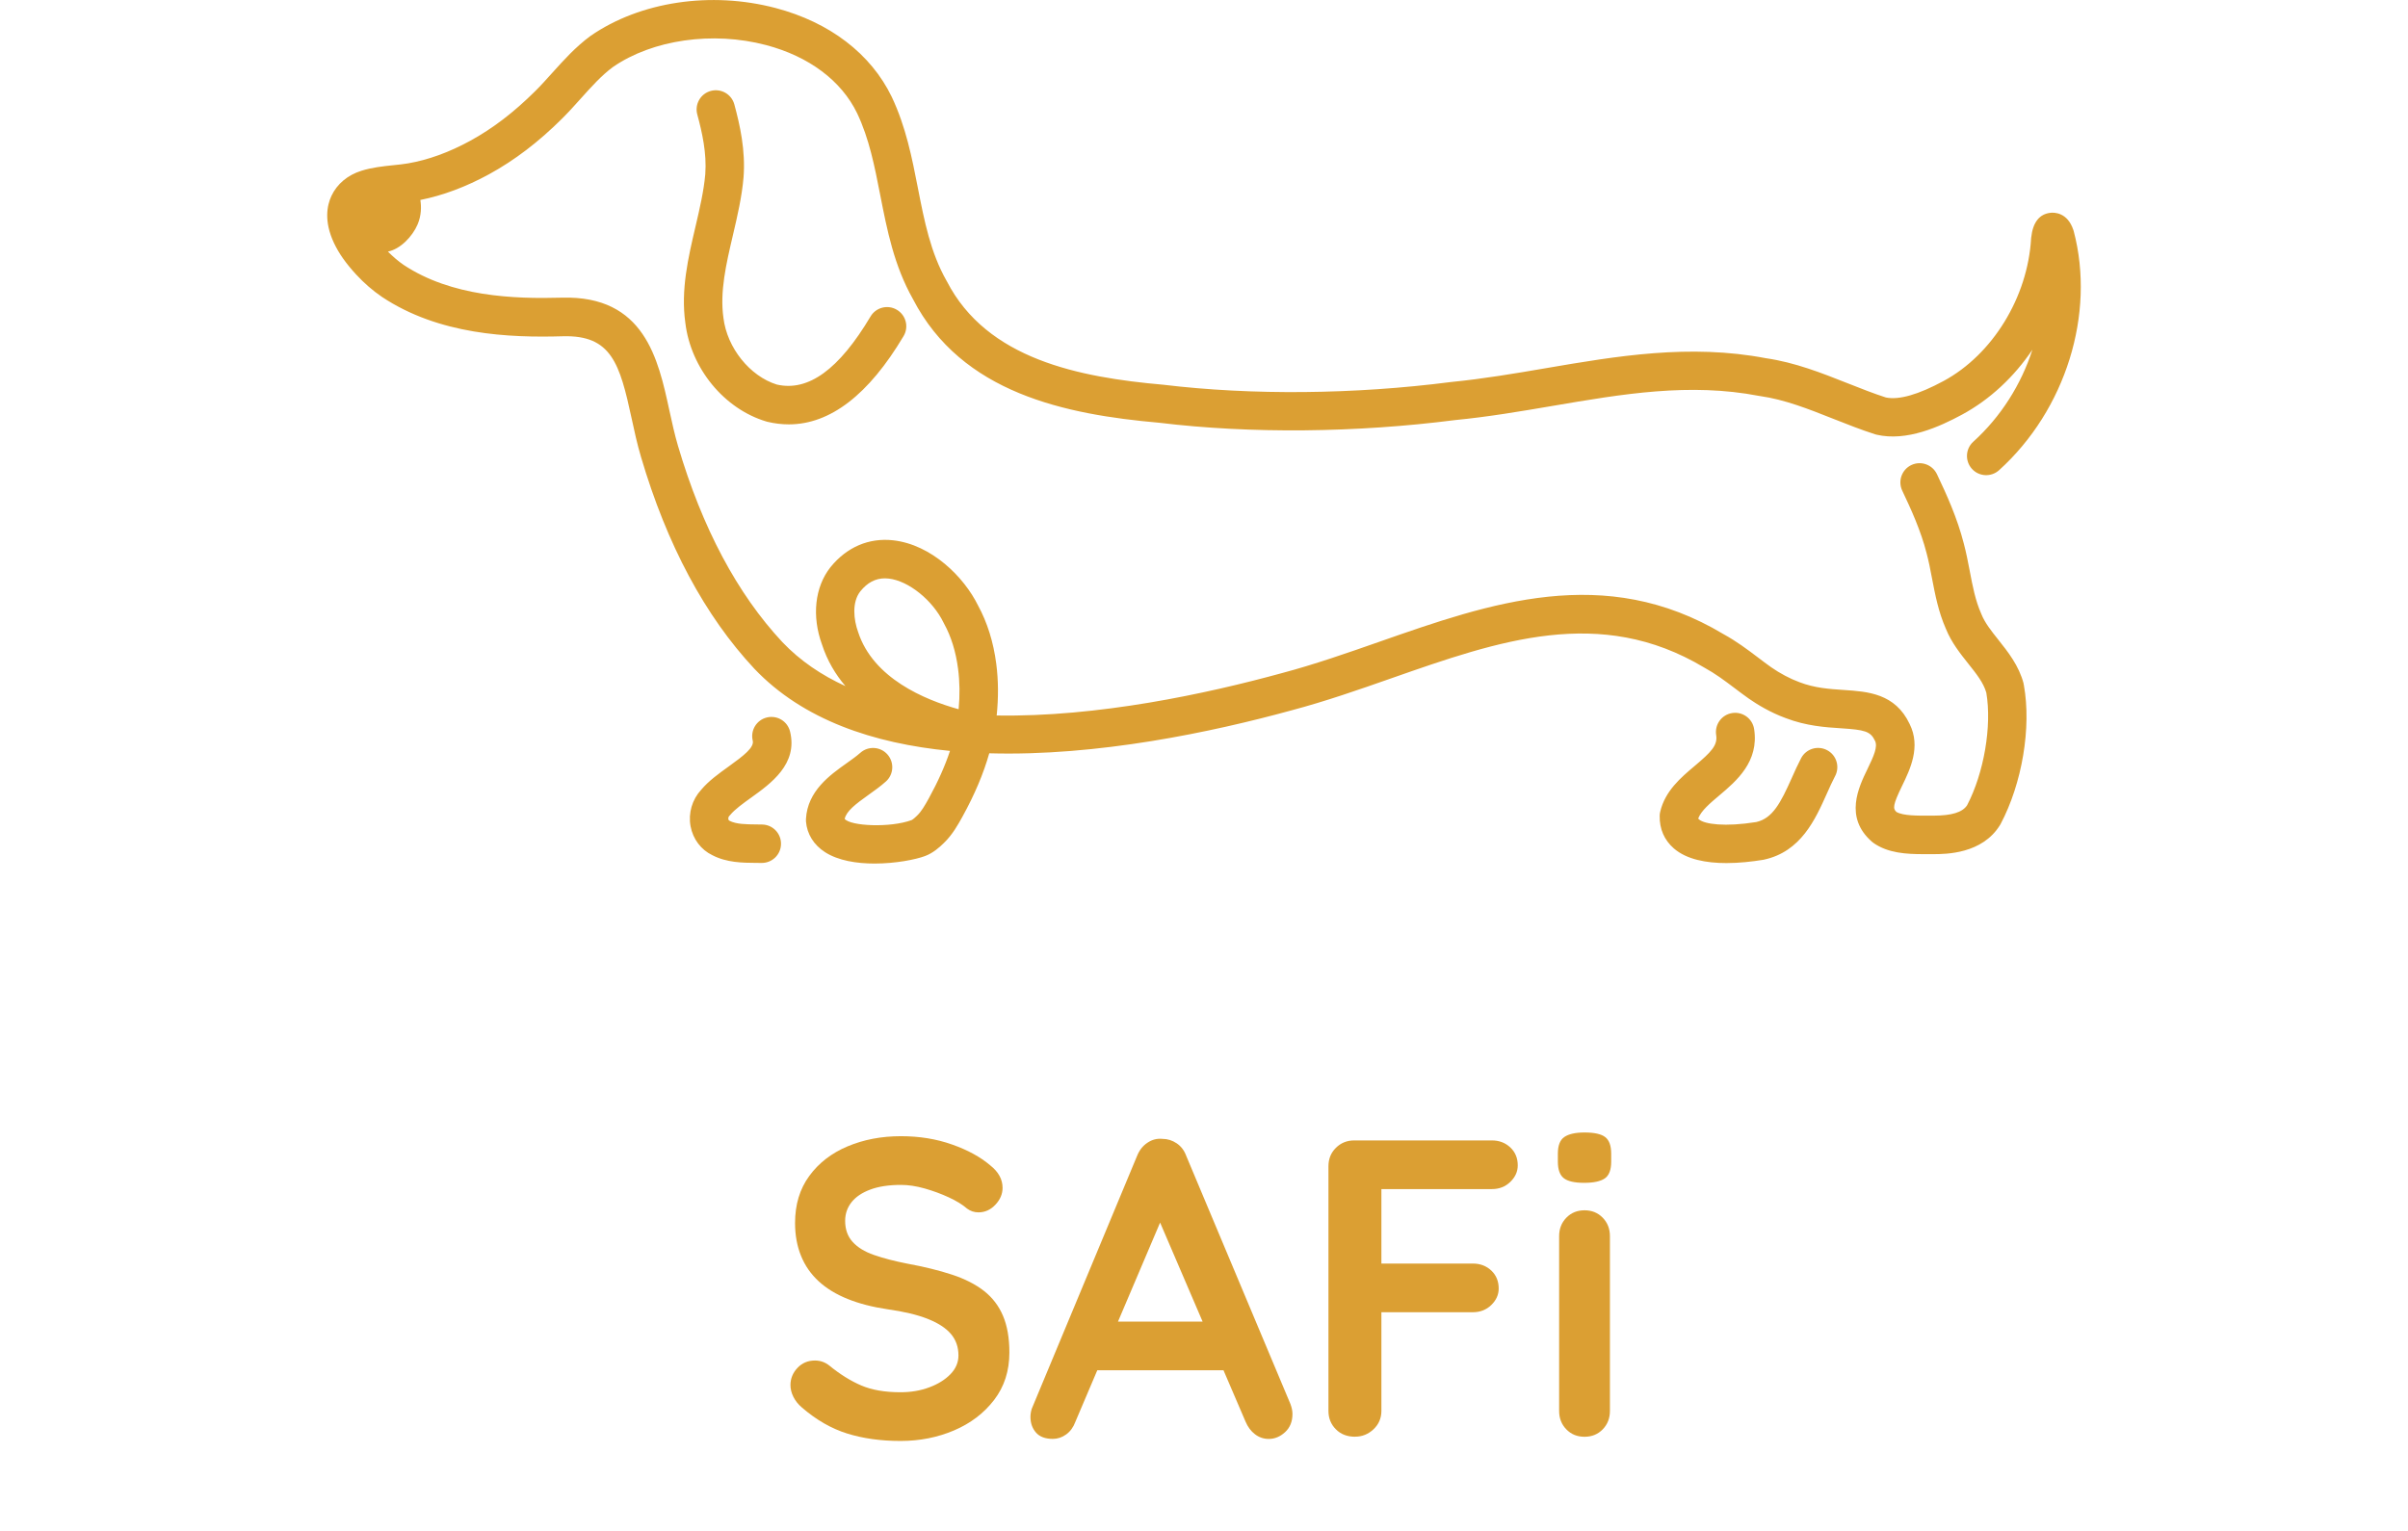
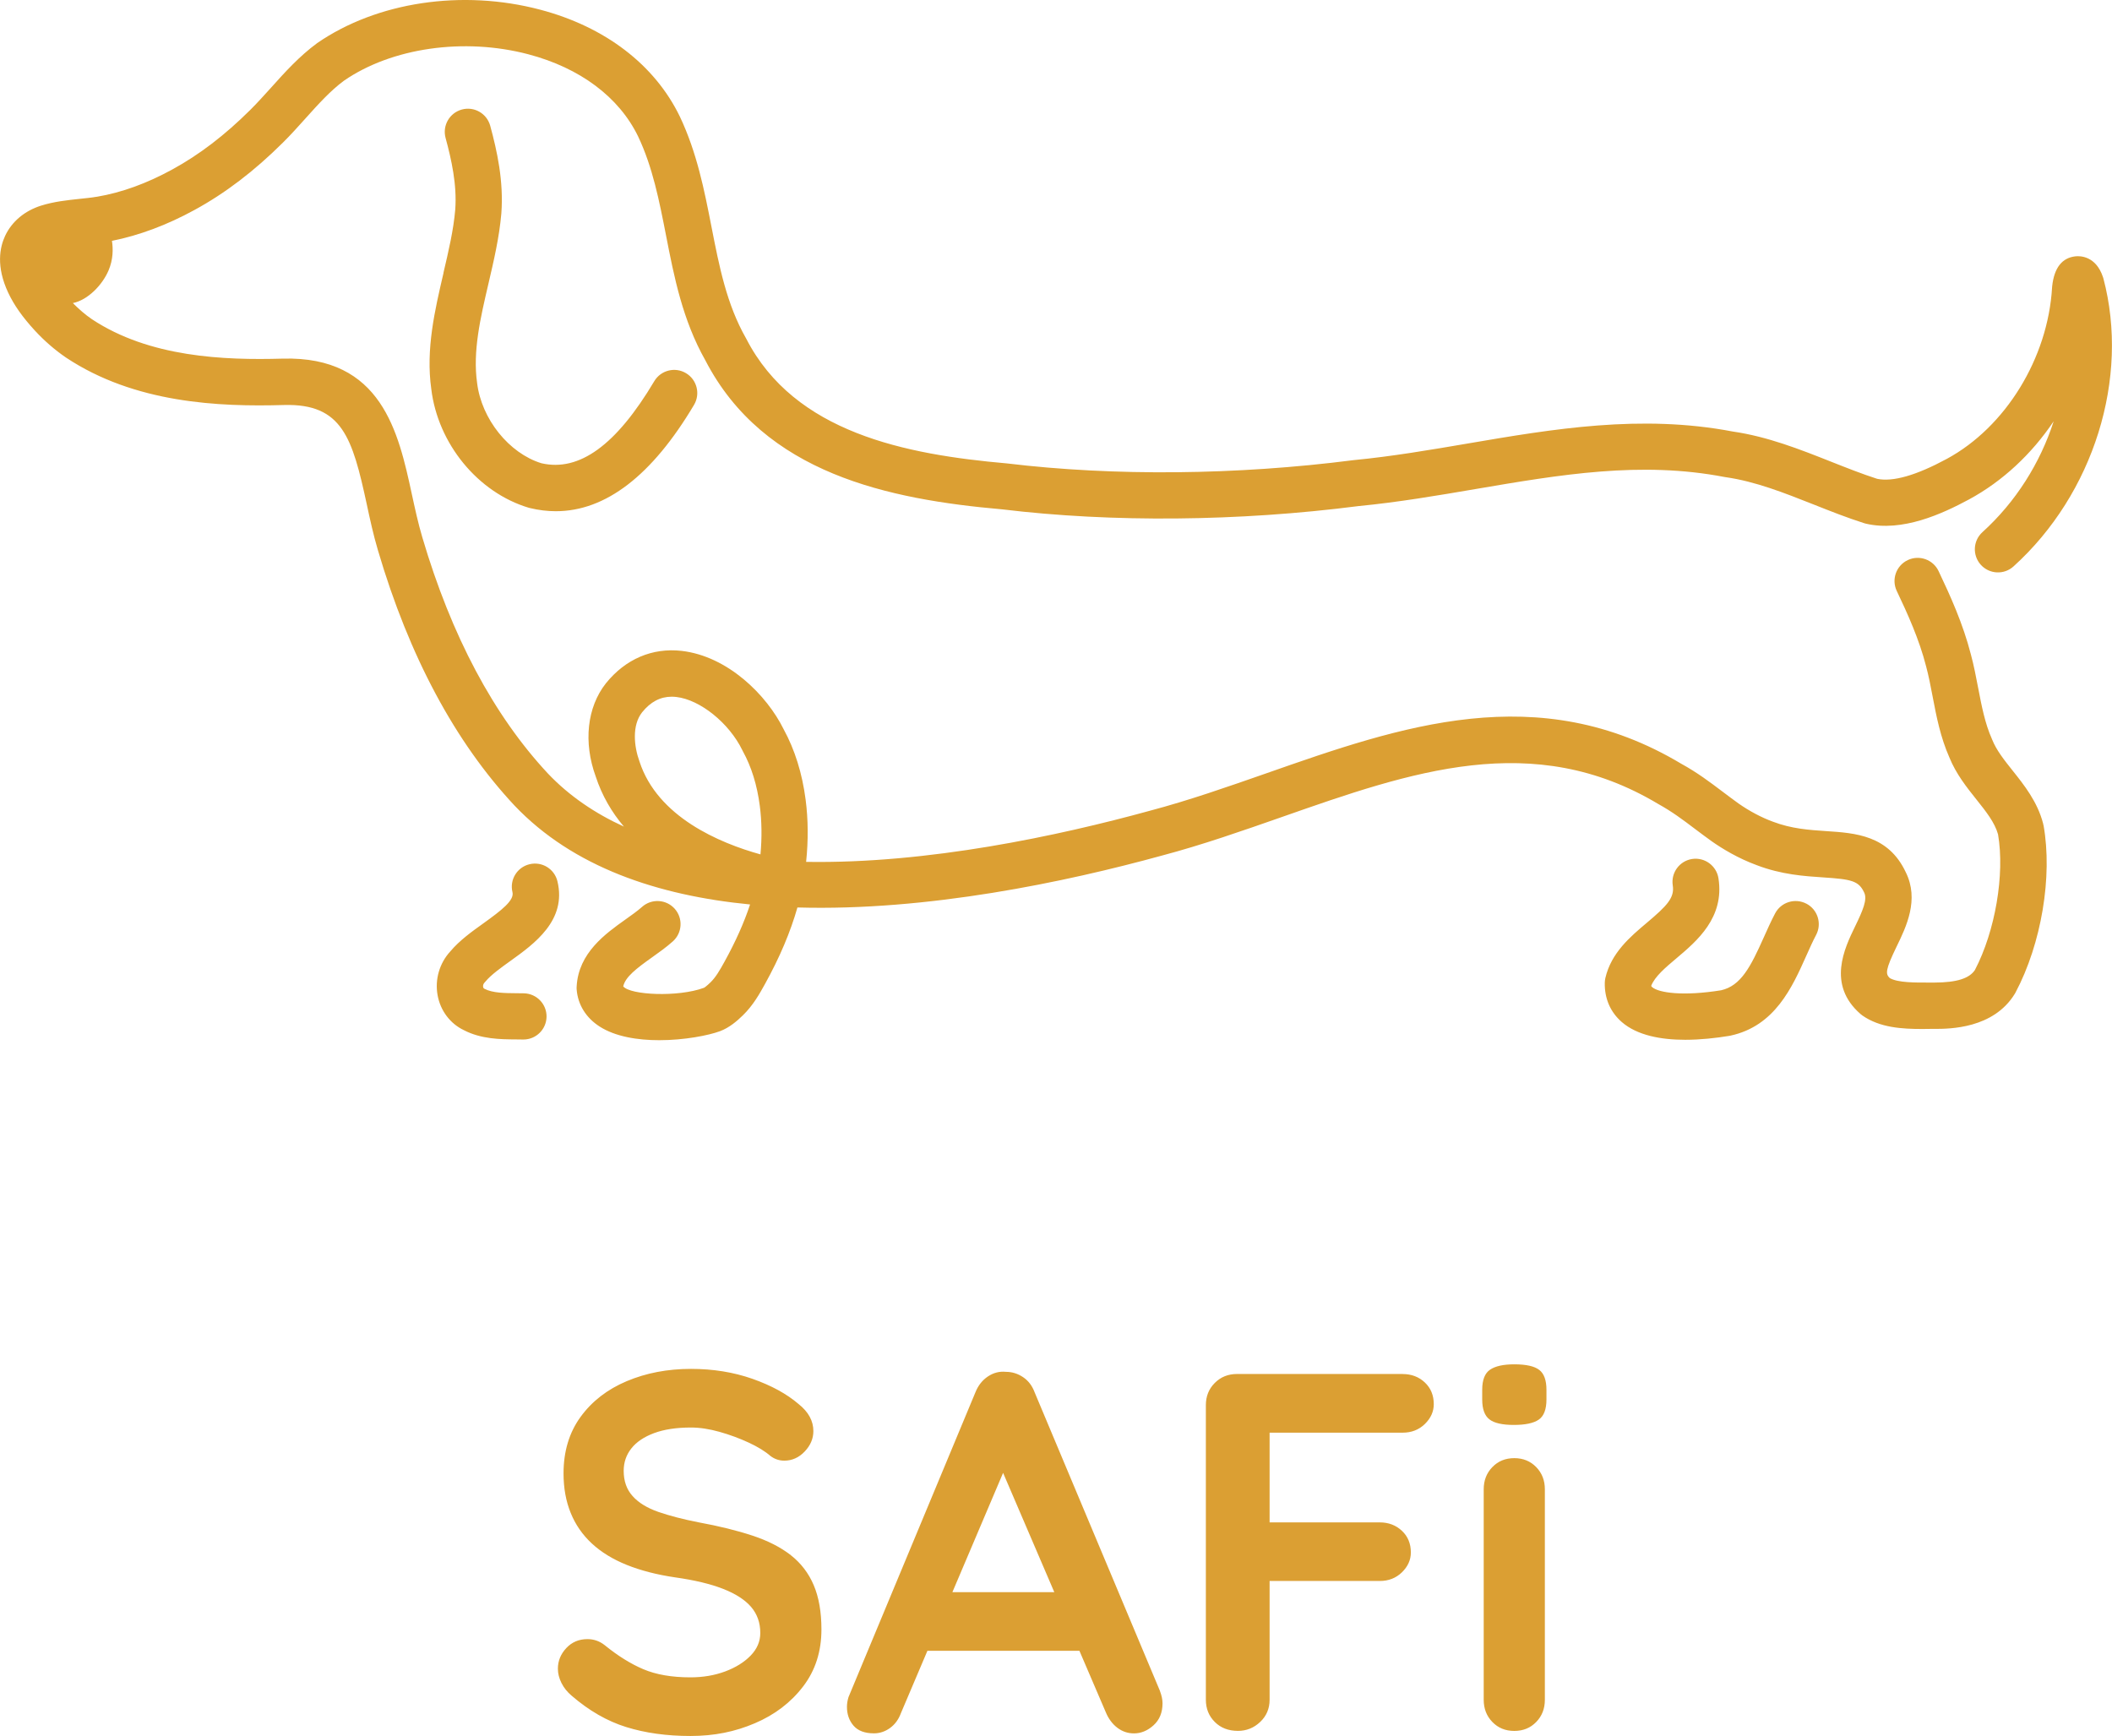
- <svg xmlns="http://www.w3.org/2000/svg" id="Warstwa_1" version="1.1" viewBox="0 0 512 325.47">
+ <svg xmlns="http://www.w3.org/2000/svg" id="Warstwa_1" version="1.1" viewBox="0 0 463.52 381">
  <defs>
    <style>
      .st0 {
-         fill: none;
-       }
- 
-       .st1 {
        fill: #db9f33;
      }
    </style>
  </defs>
-   <path class="st1" d="M430.28,145.42c-1-3.84-3.33-6.76-5.38-9.34-1.47-1.85-2.86-3.59-3.6-5.44-.02-.05-.04-.1-.06-.15-1.22-2.74-1.81-5.81-2.43-9.08-.37-1.92-.75-3.91-1.26-5.81-1.38-5.43-3.67-10.46-5.71-14.75-.97-2.04-3.41-2.9-5.44-1.94-2.04.97-2.9,3.41-1.94,5.44,1.87,3.94,3.97,8.54,5.18,13.31.45,1.67.79,3.42,1.14,5.28.68,3.55,1.38,7.21,2.96,10.79,1.18,2.93,3.09,5.32,4.77,7.43,1.73,2.17,3.23,4.06,3.83,6.17,1.21,7.08-.5,17.09-4.09,23.95-.99,1.49-3.24,2.19-7.08,2.2h-.9c-2.52.01-5.62.05-7.05-.79-.76-.73-.79-1.42,1.21-5.54,1.7-3.5,4.03-8.3,1.61-13.15-3.07-6.52-8.9-6.91-14.04-7.25-3.01-.2-6.13-.4-9.41-1.66-1.98-.73-4.13-1.87-6.02-3.19-1-.71-1.93-1.41-2.83-2.1-2.2-1.66-4.47-3.38-7.31-4.94-25.27-15.14-49.62-6.6-73.18,1.65-6.77,2.37-13.77,4.82-20.67,6.65-16.11,4.42-39.19,9.38-60.66,9.02.39-3.79.37-7.47-.09-10.99-.6-4.64-1.91-8.81-3.88-12.42-2.97-6.04-9.85-12.92-18.03-13.85-5.16-.58-9.89,1.44-13.35,5.73-3.33,4.22-3.99,10.42-1.79,16.44,1.11,3.42,2.85,6.34,4.98,8.84-5.08-2.32-9.62-5.38-13.39-9.34-9.6-10.27-17.07-24.31-22.21-41.75-.72-2.43-1.29-5.07-1.85-7.62-2.35-10.85-5.29-24.39-22.79-23.91-10.35.3-23.52-.22-33.7-6.97-1.17-.8-2.28-1.77-3.34-2.83,2.64-.53,5.2-3.18,6.31-5.77.82-1.93.81-3.79.59-5.21,4.8-.96,9.7-2.79,14.59-5.46,5.43-2.97,10.53-6.85,15.57-11.87,1.4-1.4,2.71-2.85,3.97-4.26,2.27-2.53,4.42-4.92,6.82-6.69,8.43-5.82,21.2-7.65,32.53-4.67,9.14,2.41,16.03,7.57,19.39,14.51,2.57,5.41,3.71,11.26,4.92,17.45,1.44,7.35,2.92,14.94,6.95,22.08,10.36,20.02,32.36,24.53,52.39,26.3,19.41,2.35,41.8,2.13,62.94-.58,7-.68,13.92-1.86,20.62-3,15.01-2.56,29.19-4.98,43.97-2.13.07.01.13.02.2.03,5.23.74,10.28,2.74,15.62,4.86,2.87,1.13,5.83,2.31,8.81,3.26.1.03.21.06.31.09,6.44,1.51,13.46-1.71,18.19-4.26,5.97-3.23,11.09-8.05,14.97-13.81-2.38,7.37-6.68,14.24-12.57,19.57-1.67,1.51-1.8,4.1-.29,5.77,1.51,1.67,4.09,1.8,5.77.29,14.16-12.81,20.53-33.25,15.87-50.86-.02-.08-.05-.17-.08-.25-1.25-3.73-4.04-3.73-4.85-3.64-2.37.26-3.76,2.03-4.11,5.28,0,.07-.01.14-.02.21-.73,12.49-8.2,24.65-18.58,30.27-5.4,2.92-9.54,4.1-12.3,3.52-2.66-.86-5.31-1.91-8.12-3.02-5.52-2.19-11.22-4.44-17.38-5.33-16.21-3.1-31.76-.45-46.79,2.12-6.55,1.12-13.33,2.27-20.16,2.94-20.61,2.65-42.29,2.85-61.18.58-17.97-1.58-37.49-5.43-46.02-21.99-.02-.05-.05-.1-.08-.14-3.4-6-4.7-12.65-6.08-19.69-1.25-6.42-2.55-13.05-5.57-19.42-4.43-9.15-13.19-15.85-24.67-18.88-13.74-3.62-28.79-1.39-39.36,5.92-3.18,2.34-5.71,5.16-8.16,7.88-1.24,1.38-2.41,2.69-3.66,3.92-4.49,4.46-8.99,7.9-13.74,10.5-4.51,2.47-8.98,4.09-13.27,4.82-.99.17-2.03.28-3.14.39-2.19.23-4.45.46-6.75,1.18-2.92.91-5.18,2.8-6.37,5.33-.95,2.02-1.64,5.4.53,10.03,1.04,2.21,2.54,4.35,4.73,6.72,1.68,1.82,3.51,3.41,5.49,4.76,12.14,8.06,26.96,8.7,38.49,8.36,10.28-.27,12.06,5.81,14.58,17.47.58,2.7,1.19,5.5,2,8.22,5.5,18.66,13.6,33.8,24.1,45.03,10.34,10.87,25.32,15.89,41.59,17.47-1.05,3.18-2.53,6.5-4.5,10.09-.87,1.57-1.56,2.76-2.47,3.65-.79.77-1.11.95-1.17.97-4.56,1.69-13.02,1.29-14.25-.25.37-1.66,2.3-3.14,5.11-5.14,1.24-.88,2.51-1.79,3.65-2.81,1.68-1.5,1.82-4.09.32-5.77-1.5-1.68-4.09-1.83-5.77-.32-.8.71-1.84,1.45-2.94,2.23-3.49,2.48-8.27,5.88-8.6,11.8-.01.18,0,.36,0,.55.21,2.68,1.66,5.01,4.07,6.55,2.81,1.8,6.74,2.41,10.52,2.41,4.45,0,8.7-.84,10.71-1.59,1.68-.62,3.04-1.81,4.03-2.79,1.85-1.8,2.99-3.88,3.92-5.55,2.64-4.79,4.5-9.22,5.72-13.52,22.97.66,47.35-4.49,64.32-9.15,7.17-1.9,14.33-4.4,21.25-6.83,22.78-7.98,44.3-15.52,66.41-2.28,2.46,1.35,4.31,2.75,6.46,4.37.96.73,1.95,1.47,3.05,2.25,1.76,1.23,4.56,2.95,7.87,4.16,4.38,1.68,8.46,1.95,11.74,2.16,5,.33,6.27.61,7.23,2.66.62,1.24-.23,3.19-1.61,6.03-1.86,3.84-4.98,10.25.95,15.43.11.1.22.19.34.27,3.1,2.17,6.99,2.38,10.61,2.38.46,0,.91,0,1.35,0h.87c2.54-.01,10.29-.03,14.07-6.19.05-.07.09-.15.13-.22,4.57-8.63,6.57-20.49,4.95-29.51-.02-.1-.04-.21-.07-.31ZM182.93,125.77c1.49-1.85,3.21-2.76,5.23-2.76.27,0,.54.02.82.05,4.21.48,9.33,4.6,11.65,9.39.03.06.06.13.1.19,1.5,2.73,2.51,5.96,2.98,9.62.36,2.73.4,5.61.12,8.59-7.26-2.02-18.17-6.61-21.36-16.39-.98-2.68-1.36-6.39.46-8.69ZM390.19,165.06c-.6,1.14-1.16,2.4-1.76,3.74-2.46,5.5-5.51,12.34-13.36,14.04-.07.02-.13.03-.2.04-2.39.39-5.11.69-7.79.69-4.27,0-8.46-.76-11.18-3.12-2.02-1.75-3.07-4.15-3.01-6.94,0-.29.04-.57.11-.85,1.04-4.44,4.38-7.26,7.33-9.75,3.52-2.97,4.92-4.39,4.57-6.58-.35-2.23,1.17-4.32,3.4-4.67,2.23-.35,4.32,1.17,4.67,3.4,1.09,6.95-3.8,11.08-7.38,14.1-1.98,1.67-3.87,3.26-4.5,4.9.04.12.09.17.16.22,1.19,1.03,5.51,1.63,12.19.56,3.48-.8,5.17-4.08,7.53-9.36.62-1.4,1.27-2.84,1.99-4.22,1.05-2,3.52-2.76,5.52-1.71,2,1.05,2.76,3.52,1.71,5.52ZM155.1,173.49c-.23.24-.27.54-.23.75.04.21.14.28.24.33,1.44.75,3.57.76,5.63.78.45,0,.89,0,1.32.02,2.26.04,4.05,1.91,4,4.17-.04,2.23-1.86,4-4.08,4-.03,0-.06,0-.08,0-.4,0-.8,0-1.21-.01-2.75-.02-6.16-.04-9.23-1.64-2.39-1.14-4.12-3.41-4.63-6.16-.51-2.78.33-5.66,2.25-7.74,1.62-1.93,3.78-3.47,5.86-4.97,3.21-2.31,5.46-4.05,5.11-5.49-.53-2.19.81-4.4,3.01-4.93,2.2-.53,4.4.81,4.93,3.01,1.68,6.9-4.08,11.03-8.29,14.05-1.7,1.22-3.45,2.48-4.41,3.64-.06.07-.13.15-.19.22ZM149.96,37.02c.33-4.41-.67-8.88-1.7-12.67-.59-2.18.69-4.42,2.87-5.01,2.18-.59,4.42.69,5.01,2.87,1.21,4.46,2.39,9.78,1.96,15.47-.36,4.21-1.33,8.36-2.27,12.36-1.44,6.16-2.8,11.98-2.01,17.57.77,6.38,5.63,12.41,11.35,14.18,6.69,1.54,13.22-3.2,19.93-14.48,1.15-1.94,3.66-2.58,5.6-1.42,1.94,1.15,2.58,3.66,1.42,5.6-7.42,12.48-15.61,18.77-24.4,18.77-1.5,0-3.02-.18-4.56-.55-.07-.02-.14-.04-.22-.06-8.98-2.68-16.06-11.31-17.22-20.98-.99-7.02.61-13.86,2.16-20.48.91-3.9,1.77-7.58,2.08-11.16Z" />
-   <g>
-     <rect class="st0" y="238.98" width="512" height="71.53" />
-     <path class="st1" d="M191.47,306.48c-4.2,0-7.98-.53-11.34-1.58-3.36-1.05-6.57-2.89-9.63-5.54-.78-.66-1.38-1.41-1.8-2.25-.42-.84-.63-1.68-.63-2.52,0-1.38.5-2.59,1.48-3.64.99-1.05,2.23-1.58,3.73-1.58,1.14,0,2.16.36,3.06,1.08,2.28,1.86,4.54,3.27,6.79,4.23,2.25.96,5.02,1.44,8.33,1.44,2.22,0,4.26-.34,6.12-1.04,1.86-.69,3.36-1.62,4.5-2.79,1.14-1.17,1.71-2.5,1.71-4,0-1.8-.54-3.33-1.62-4.59s-2.73-2.32-4.95-3.2c-2.22-.87-5.04-1.54-8.46-2.02-3.24-.48-6.09-1.21-8.55-2.21-2.46-.99-4.52-2.25-6.17-3.78-1.65-1.53-2.9-3.33-3.73-5.4-.84-2.07-1.26-4.39-1.26-6.98,0-3.9,1-7.23,3.02-9.99,2.01-2.76,4.73-4.86,8.15-6.3,3.42-1.44,7.2-2.16,11.34-2.16,3.9,0,7.52.58,10.85,1.76,3.33,1.17,6.04,2.65,8.15,4.45,1.74,1.38,2.61,2.97,2.61,4.77,0,1.32-.51,2.52-1.53,3.6-1.02,1.08-2.22,1.62-3.6,1.62-.9,0-1.71-.27-2.43-.81-.96-.84-2.25-1.63-3.87-2.38-1.62-.75-3.33-1.38-5.13-1.89-1.8-.51-3.48-.76-5.04-.76-2.58,0-4.76.33-6.52.99-1.77.66-3.1,1.56-4,2.7-.9,1.14-1.35,2.46-1.35,3.96,0,1.8.52,3.29,1.58,4.46,1.05,1.17,2.56,2.1,4.54,2.79,1.98.69,4.35,1.31,7.11,1.85,3.6.66,6.76,1.44,9.5,2.34,2.73.9,5,2.06,6.79,3.46,1.8,1.41,3.15,3.18,4.05,5.31.9,2.13,1.35,4.73,1.35,7.79,0,3.9-1.08,7.26-3.24,10.08-2.16,2.82-5,4.98-8.51,6.48-3.51,1.5-7.31,2.25-11.38,2.25Z" />
-     <path class="st1" d="M248.08,256.71l-19.44,45.72c-.42,1.14-1.07,2.03-1.94,2.66-.87.63-1.82.95-2.83.95-1.62,0-2.82-.45-3.6-1.35-.78-.9-1.17-2.01-1.17-3.33,0-.54.09-1.11.27-1.71l22.41-53.82c.48-1.2,1.21-2.13,2.21-2.79.99-.66,2.05-.93,3.19-.81,1.08,0,2.08.32,3.02.95.93.63,1.6,1.52,2.02,2.66l22.14,52.74c.3.78.45,1.5.45,2.16,0,1.62-.53,2.91-1.57,3.87-1.05.96-2.21,1.44-3.47,1.44-1.08,0-2.06-.33-2.92-.99-.87-.66-1.54-1.56-2.02-2.7l-19.35-45.09,2.61-.54ZM231.43,291.45l4.95-10.35h24.3l1.71,10.35h-30.96Z" />
-     <path class="st1" d="M288.13,305.58c-1.68,0-3.05-.52-4.09-1.58-1.05-1.05-1.58-2.35-1.58-3.92v-52.02c0-1.56.52-2.87,1.58-3.92,1.05-1.05,2.35-1.58,3.92-1.58h29.25c1.56,0,2.86.5,3.92,1.49,1.05.99,1.58,2.26,1.58,3.82,0,1.32-.53,2.49-1.58,3.51-1.05,1.02-2.36,1.53-3.92,1.53h-24.3l.81-1.08v18.09l-.63-1.17h20.07c1.56,0,2.86.49,3.92,1.48,1.05.99,1.58,2.27,1.58,3.83,0,1.32-.53,2.49-1.58,3.51-1.05,1.02-2.36,1.53-3.92,1.53h-20.25l.81-.81v21.78c0,1.56-.56,2.87-1.67,3.92-1.11,1.05-2.42,1.58-3.92,1.58Z" />
-     <path class="st1" d="M336.82,251.58c-2.04,0-3.48-.33-4.32-.99-.84-.66-1.26-1.83-1.26-3.51v-1.71c0-1.74.46-2.92,1.39-3.55.93-.63,2.35-.95,4.28-.95,2.1,0,3.57.33,4.41.99.84.66,1.26,1.83,1.26,3.51v1.71c0,1.74-.45,2.92-1.35,3.55-.9.63-2.37.95-4.41.95ZM342.31,300.09c0,1.56-.51,2.87-1.53,3.92-1.02,1.05-2.31,1.58-3.87,1.58s-2.85-.52-3.87-1.58c-1.02-1.05-1.53-2.35-1.53-3.92v-37.17c0-1.56.51-2.86,1.53-3.92,1.02-1.05,2.31-1.58,3.87-1.58s2.85.53,3.87,1.58c1.02,1.05,1.53,2.36,1.53,3.92v37.17Z" />
-   </g>
+   <path class="st0" d="M119.95,223.18c-.06,2.77-2.32,4.97-5.07,4.97-.03,0-.07,0-.1,0-.49,0-1-.01-1.51-.02-3.41-.02-7.66-.05-11.48-2.04-2.97-1.42-5.13-4.24-5.75-7.66-.63-3.46.41-7.04,2.8-9.63,2.02-2.4,4.69-4.32,7.28-6.17,3.99-2.87,6.79-5.03,6.35-6.82-.66-2.73,1.01-5.47,3.74-6.13,2.73-.66,5.47,1.01,6.13,3.74,2.08,8.58-5.07,13.72-10.3,17.47-2.11,1.51-4.29,3.08-5.48,4.52-.08.09-.16.18-.24.27-.28.3-.34.67-.29.93.05.27.18.35.3.41,1.79.93,4.44.95,7,.97.56,0,1.11,0,1.65.02,2.8.06,5.03,2.37,4.97,5.18ZM448.5,181.16c2,11.22-.47,25.97-6.16,36.69-.05.1-.1.19-.16.28-4.7,7.66-14.33,7.68-17.49,7.69h-1.08c-.55.01-1.12.02-1.68.02-4.49,0-9.34-.27-13.19-2.96-.15-.11-.29-.22-.43-.34-7.37-6.43-3.5-14.41-1.19-19.18,1.71-3.52,2.77-5.95,2-7.49-1.2-2.55-2.77-2.89-8.99-3.3-4.08-.27-9.15-.6-14.59-2.69-4.12-1.51-7.6-3.65-9.79-5.18-1.36-.97-2.59-1.9-3.79-2.8-2.67-2.02-4.97-3.75-8.02-5.44-27.49-16.46-54.24-7.09-82.56,2.84-8.6,3.01-17.49,6.13-26.41,8.49-21.1,5.8-51.4,12.2-79.96,11.38-1.52,5.34-3.83,10.85-7.12,16.8-1.15,2.07-2.57,4.66-4.87,6.89-1.24,1.21-2.93,2.69-5.02,3.47-2.5.92-7.79,1.97-13.32,1.97-4.7,0-9.58-.76-13.07-2.99-3-1.92-4.79-4.81-5.05-8.14-.02-.23-.02-.45,0-.68.4-7.36,6.35-11.58,10.69-14.67,1.37-.97,2.66-1.89,3.65-2.77,2.09-1.87,5.3-1.69,7.17.39,1.87,2.09,1.69,5.3-.4,7.17-1.42,1.27-3.01,2.4-4.54,3.49-3.49,2.48-5.89,4.32-6.35,6.39,1.53,1.91,12.04,2.41,17.72.31.07-.03.47-.26,1.45-1.21,1.13-1.11,1.99-2.58,3.07-4.54,2.46-4.46,4.29-8.58,5.6-12.54-20.23-1.96-38.85-8.19-51.7-21.71-13.06-13.96-23.13-32.79-29.96-55.98-1.01-3.38-1.76-6.85-2.48-10.21-3.14-14.49-5.36-22.06-18.13-21.72-14.33.42-32.75-.38-47.85-10.4-2.46-1.68-4.74-3.66-6.83-5.92-2.72-2.95-4.59-5.6-5.88-8.35-2.69-5.75-1.84-9.95-.66-12.47,1.48-3.14,4.3-5.5,7.92-6.63,2.87-.89,5.68-1.18,8.39-1.47,1.38-.14,2.68-.28,3.9-.48,5.34-.9,10.89-2.91,16.5-5.99,5.91-3.23,11.49-7.5,17.08-13.05,1.54-1.53,3-3.16,4.55-4.87,3.04-3.39,6.19-6.89,10.14-9.8C82.75.4,101.46-2.39,118.54,2.12c14.27,3.76,25.17,12.1,30.67,23.47,3.75,7.91,5.37,16.16,6.93,24.14,1.71,8.75,3.33,17.02,7.56,24.47.03.06.07.12.1.18,10.6,20.58,34.87,25.37,57.21,27.33,23.48,2.83,50.43,2.57,76.05-.72,8.49-.82,16.91-2.26,25.06-3.65,18.69-3.19,38.02-6.48,58.17-2.63,7.65,1.11,14.74,3.91,21.6,6.63,3.49,1.38,6.79,2.69,10.09,3.75,3.44.72,8.58-.75,15.29-4.38,12.91-6.99,22.19-22.11,23.1-37.63,0-.09.01-.17.02-.26.44-4.04,2.16-6.24,5.11-6.56,1.01-.11,4.47-.11,6.03,4.53.04.1.07.21.1.31,5.8,21.89-2.13,47.3-19.73,63.22-2.08,1.88-5.29,1.72-7.17-.36-1.88-2.08-1.72-5.29.36-7.17,7.32-6.63,12.67-15.17,15.63-24.33-4.82,7.17-11.19,13.16-18.61,17.17-5.88,3.17-14.61,7.17-22.62,5.3-.13-.03-.26-.07-.39-.11-3.71-1.18-7.39-2.64-10.95-4.05-6.64-2.63-12.91-5.11-19.42-6.04-.08-.01-.16-.02-.25-.04-18.38-3.54-36.01-.53-54.67,2.65-8.33,1.42-16.94,2.89-25.63,3.73-26.27,3.38-54.12,3.64-78.24.72-24.9-2.19-52.25-7.81-65.13-32.69-5.01-8.87-6.86-18.31-8.64-27.45-1.51-7.7-2.93-14.97-6.12-21.7-4.18-8.63-12.74-15.05-24.11-18.04-14.09-3.71-29.96-1.44-40.45,5.8-2.98,2.2-5.65,5.17-8.48,8.32-1.57,1.75-3.19,3.56-4.94,5.29-6.27,6.23-12.6,11.06-19.36,14.75-6.08,3.33-12.17,5.6-18.14,6.79.27,1.77.28,4.08-.74,6.48-1.37,3.23-4.56,6.51-7.84,7.18,1.32,1.32,2.7,2.53,4.15,3.52,12.66,8.4,29.04,9.04,41.9,8.67,21.76-.6,25.42,16.23,28.34,29.72.69,3.17,1.4,6.46,2.3,9.48,6.39,21.67,15.68,39.13,27.61,51.9,4.68,4.92,10.32,8.72,16.64,11.61-2.64-3.11-4.8-6.75-6.19-11-2.73-7.49-1.91-15.19,2.23-20.44,4.3-5.34,10.19-7.85,16.6-7.13,10.17,1.16,18.73,9.71,22.42,17.21,2.45,4.48,4.07,9.67,4.82,15.44.57,4.37.6,8.95.11,13.66,26.69.45,55.38-5.71,75.41-11.21,8.58-2.27,17.28-5.32,25.69-8.26,29.28-10.26,59.56-20.87,90.97-2.06,3.54,1.94,6.36,4.08,9.09,6.14,1.13.85,2.28,1.72,3.52,2.61,2.35,1.64,5.02,3.06,7.49,3.96,4.09,1.56,7.96,1.82,11.7,2.07,6.4.42,13.65.9,17.46,9.01,3.01,6.03.11,12-2.01,16.35-2.48,5.12-2.45,5.98-1.5,6.89,1.78,1.04,5.64,1,8.77.99h1.12c4.77-.02,7.57-.89,8.8-2.75,4.46-8.53,6.59-20.97,5.08-29.78-.74-2.62-2.6-4.96-4.76-7.67-2.09-2.62-4.46-5.59-5.93-9.23-1.96-4.44-2.84-9-3.68-13.41-.44-2.31-.86-4.49-1.42-6.57-1.51-5.93-4.11-11.65-6.44-16.54-1.2-2.53-.13-5.56,2.41-6.77,2.53-1.2,5.56-.13,6.77,2.41,2.53,5.33,5.38,11.58,7.1,18.34.64,2.36,1.11,4.83,1.57,7.22.78,4.05,1.51,7.88,3.03,11.28.03.06.05.12.08.19.91,2.29,2.64,4.46,4.47,6.76,2.55,3.2,5.45,6.84,6.69,11.61.03.13.06.26.08.39ZM166.75,176.85c-.59-4.55-1.84-8.57-3.71-11.96-.04-.08-.08-.16-.12-.24-2.89-5.95-9.25-11.08-14.49-11.68-.34-.04-.68-.06-1.01-.06-2.51,0-4.65,1.13-6.5,3.43-2.26,2.87-1.78,7.47-.57,10.8,3.96,12.16,17.52,17.87,26.55,20.38.34-3.7.29-7.28-.15-10.68ZM97.34,59.9c-1.92,8.23-3.91,16.74-2.69,25.46,1.44,12.03,10.24,22.75,21.4,26.08.09.03.18.05.27.07,1.91.46,3.8.69,5.67.69,10.92,0,21.11-7.82,30.33-23.34,1.43-2.41.64-5.53-1.77-6.96-2.41-1.44-5.53-.64-6.96,1.77-8.34,14.02-16.45,19.92-24.77,18-7.11-2.19-13.15-9.7-14.11-17.62-.98-6.95.71-14.18,2.5-21.84,1.16-4.98,2.37-10.13,2.82-15.37.53-7.07-.93-13.69-2.44-19.23-.74-2.71-3.52-4.31-6.23-3.57-2.71.74-4.3,3.53-3.57,6.23,1.28,4.71,2.53,10.27,2.12,15.75-.38,4.46-1.45,9.03-2.59,13.88ZM396.45,198.34c-2.48-1.3-5.55-.36-6.86,2.12-.9,1.71-1.7,3.5-2.48,5.24-2.93,6.57-5.04,10.64-9.36,11.64-8.31,1.34-13.68.58-15.16-.69-.08-.07-.15-.13-.2-.28.78-2.04,3.12-4.01,5.59-6.09,4.44-3.75,10.53-8.88,9.17-17.52-.44-2.77-3.04-4.66-5.8-4.23-2.77.44-4.66,3.03-4.23,5.8.43,2.73-1.31,4.5-5.68,8.19-3.67,3.09-7.82,6.6-9.11,12.12-.08.35-.12.7-.13,1.06-.06,3.47,1.23,6.45,3.75,8.63,3.39,2.93,8.6,3.88,13.9,3.88,3.33,0,6.7-.37,9.68-.86.08-.01.17-.03.25-.05,9.75-2.1,13.55-10.61,16.61-17.45.74-1.66,1.44-3.23,2.19-4.65,1.31-2.48.36-5.55-2.12-6.86ZM173.58,341.34c-2.24-1.75-5.05-3.19-8.45-4.31-3.4-1.12-7.33-2.09-11.8-2.91-3.43-.67-6.38-1.44-8.84-2.29-2.46-.86-4.35-2.01-5.65-3.47-1.31-1.45-1.96-3.3-1.96-5.54,0-1.86.56-3.5,1.68-4.92,1.12-1.42,2.78-2.54,4.98-3.36,2.2-.82,4.9-1.23,8.11-1.23,1.94,0,4.03.32,6.27.95,2.24.63,4.36,1.42,6.38,2.35,2.01.93,3.62,1.92,4.81,2.96.9.67,1.9,1.01,3.02,1.01,1.71,0,3.21-.67,4.48-2.01,1.27-1.34,1.9-2.83,1.9-4.48,0-2.24-1.08-4.21-3.24-5.93-2.61-2.24-5.99-4.08-10.13-5.54-4.14-1.45-8.63-2.18-13.48-2.18-5.15,0-9.85.9-14.1,2.69-4.25,1.79-7.63,4.4-10.13,7.83-2.5,3.43-3.75,7.57-3.75,12.42,0,3.21.52,6.1,1.57,8.67,1.04,2.57,2.59,4.81,4.64,6.71,2.05,1.9,4.6,3.47,7.66,4.7,3.06,1.23,6.6,2.15,10.63,2.74,4.25.6,7.76,1.44,10.52,2.52,2.76,1.08,4.81,2.41,6.15,3.97,1.34,1.57,2.01,3.47,2.01,5.71,0,1.87-.71,3.52-2.13,4.98-1.42,1.45-3.28,2.61-5.59,3.47-2.31.86-4.85,1.29-7.61,1.29-4.1,0-7.55-.6-10.35-1.79-2.8-1.19-5.61-2.95-8.45-5.26-1.12-.89-2.39-1.34-3.8-1.34-1.87,0-3.41.65-4.64,1.96-1.23,1.31-1.85,2.82-1.85,4.53,0,1.05.26,2.09.78,3.13.52,1.05,1.27,1.98,2.24,2.8,3.8,3.28,7.79,5.58,11.97,6.88,4.18,1.3,8.88,1.96,14.1,1.96s9.79-.93,14.15-2.8c4.36-1.86,7.89-4.55,10.57-8.06,2.69-3.5,4.03-7.68,4.03-12.53,0-3.8-.56-7.03-1.68-9.68-1.12-2.65-2.8-4.85-5.03-6.6ZM254.58,371.16c.37.97.56,1.87.56,2.68,0,2.01-.65,3.62-1.96,4.81-1.31,1.19-2.74,1.79-4.31,1.79-1.34,0-2.56-.41-3.64-1.23-1.08-.82-1.92-1.94-2.52-3.36l-5.81-13.54h-33.36l-5.8,13.65c-.52,1.42-1.33,2.52-2.41,3.3-1.08.78-2.26,1.17-3.52,1.17-2.01,0-3.51-.56-4.48-1.68-.97-1.12-1.45-2.5-1.45-4.14,0-.67.11-1.38.34-2.13l27.86-66.91c.6-1.49,1.51-2.65,2.74-3.47,1.23-.82,2.55-1.16,3.97-1.01,1.34,0,2.59.39,3.75,1.17,1.16.78,1.99,1.88,2.52,3.3l27.52,65.57ZM231.39,349.45l-11.24-26.19-11.13,26.19h22.37ZM307.84,301.56h-36.36c-1.94,0-3.56.65-4.87,1.96-1.31,1.31-1.96,2.93-1.96,4.87v64.67c0,1.94.65,3.56,1.96,4.87,1.3,1.31,3,1.96,5.09,1.96,1.86,0,3.49-.65,4.87-1.96,1.38-1.3,2.07-2.93,2.07-4.87v-26.07h24.17c1.94,0,3.56-.63,4.87-1.9,1.3-1.27,1.96-2.72,1.96-4.36,0-1.94-.65-3.52-1.96-4.75-1.31-1.23-2.93-1.85-4.87-1.85h-24.17v-19.69h29.2c1.94,0,3.56-.63,4.87-1.9,1.3-1.27,1.96-2.72,1.96-4.36,0-1.94-.65-3.52-1.96-4.76-1.31-1.23-2.93-1.85-4.87-1.85ZM332.34,320.03c-1.94,0-3.54.65-4.81,1.96-1.27,1.31-1.9,2.93-1.9,4.87v46.21c0,1.94.63,3.56,1.9,4.87,1.27,1.31,2.87,1.96,4.81,1.96s3.54-.65,4.81-1.96c1.27-1.3,1.9-2.93,1.9-4.87v-46.21c0-1.94-.63-3.56-1.9-4.87-1.27-1.3-2.87-1.96-4.81-1.96ZM337.82,300.67c-1.04-.82-2.87-1.23-5.48-1.23-2.39,0-4.16.39-5.31,1.17-1.16.78-1.73,2.26-1.73,4.42v2.12c0,2.09.52,3.54,1.57,4.36,1.04.82,2.83,1.23,5.37,1.23s4.36-.39,5.48-1.17c1.12-.78,1.68-2.25,1.68-4.42v-2.12c0-2.09-.52-3.54-1.57-4.36Z" />
</svg>
